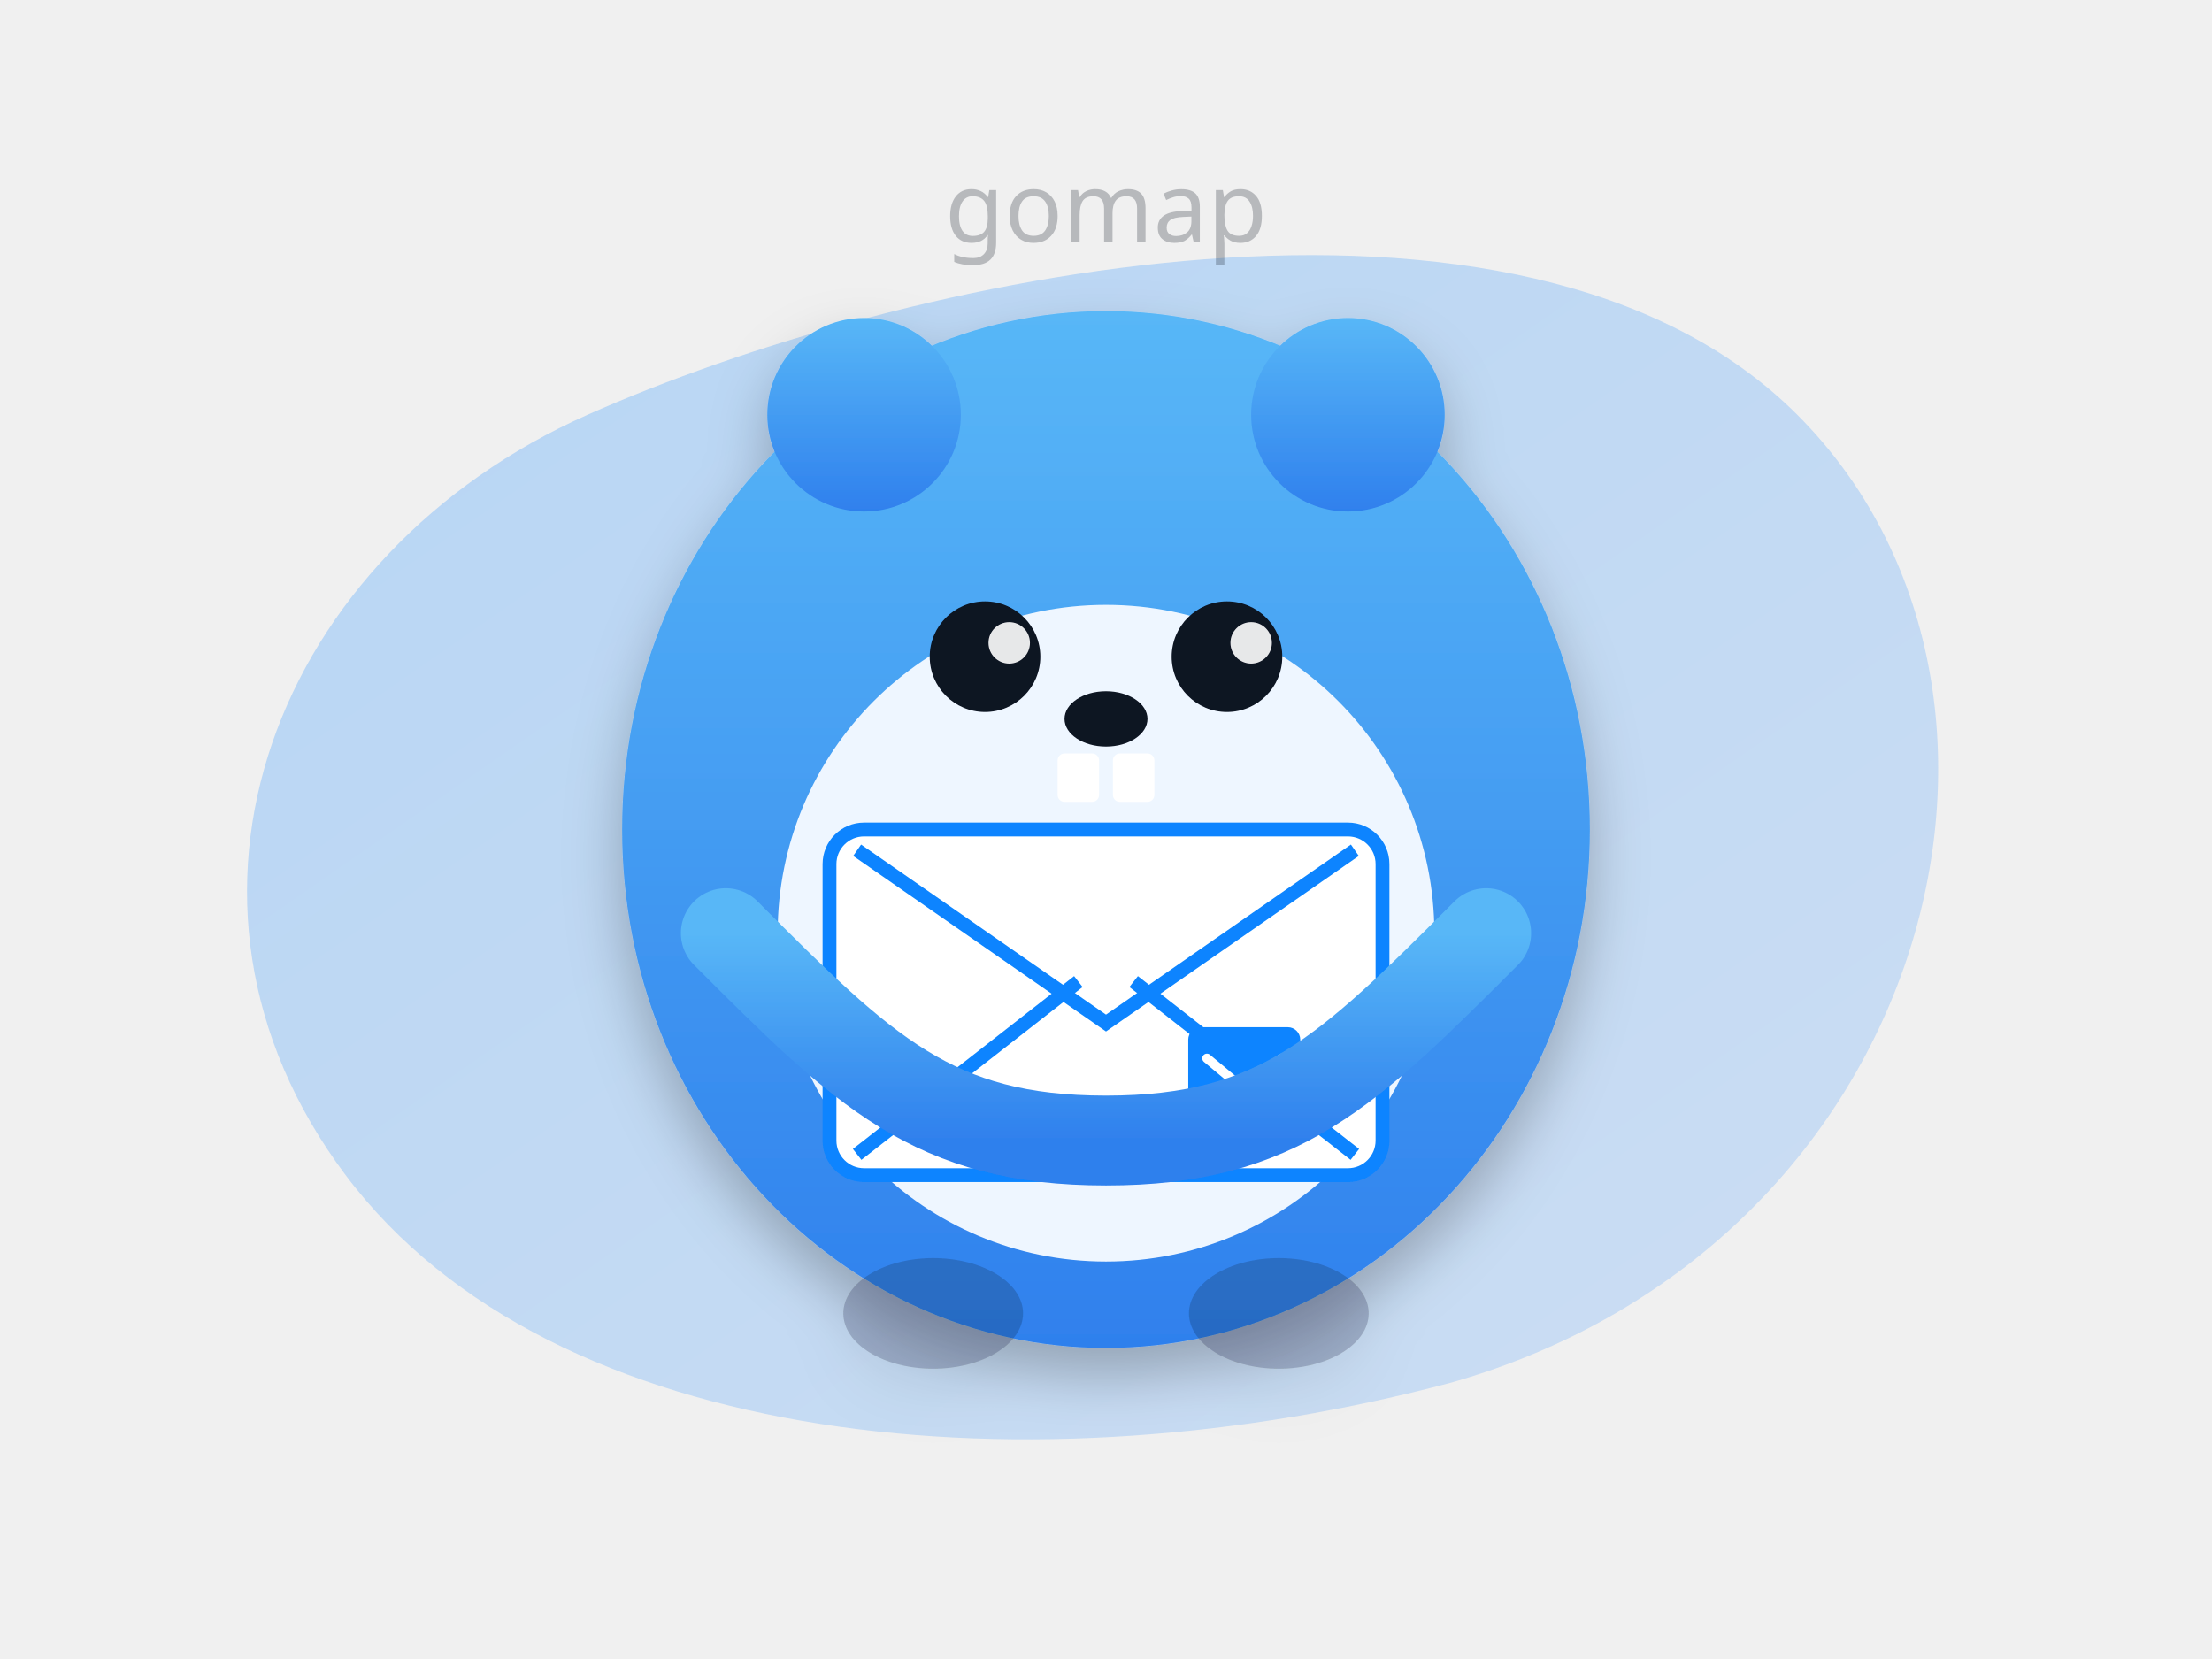
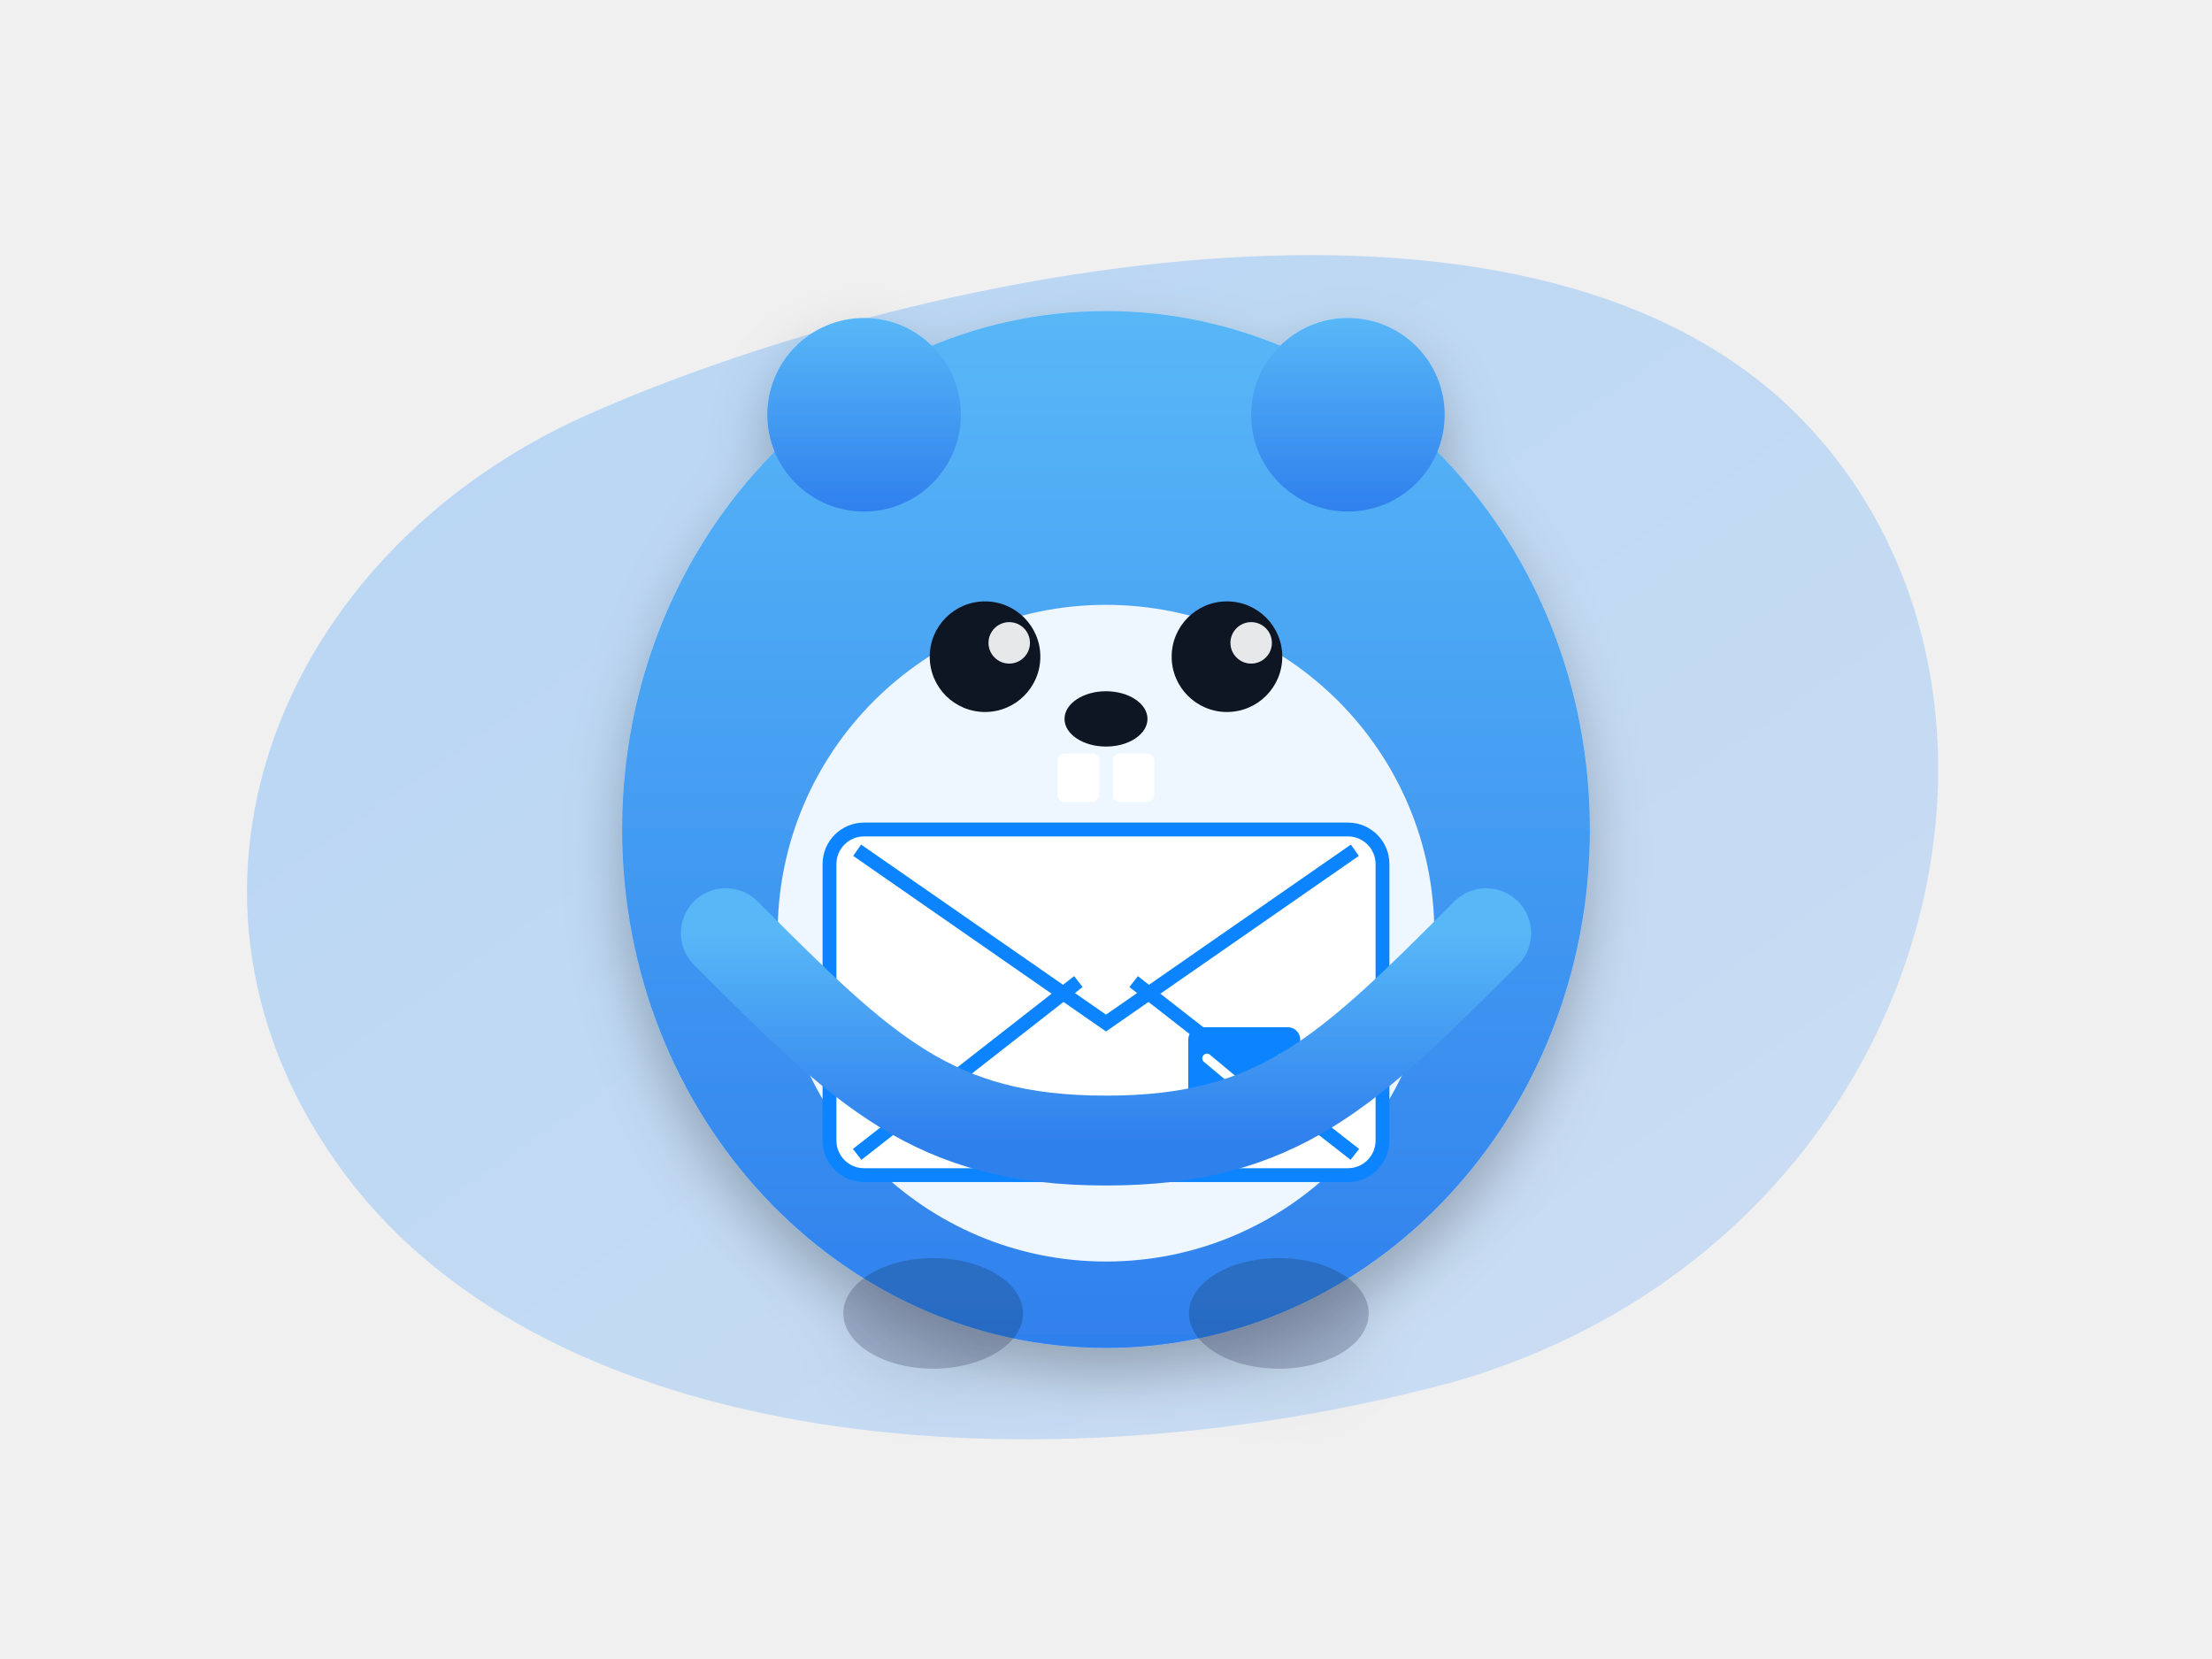
<svg xmlns="http://www.w3.org/2000/svg" viewBox="0 0 640 480" role="img" aria-label="gomap mascot">
  <defs>
    <linearGradient id="bg" x1="0" y1="0" x2="1" y2="1">
      <stop offset="0%" stop-color="#0a84ff" />
      <stop offset="100%" stop-color="#60a5fa" />
    </linearGradient>
    <linearGradient id="fur" x1="0" y1="0" x2="0" y2="1">
      <stop offset="0%" stop-color="#58b7f7" />
      <stop offset="100%" stop-color="#2f80ed" />
    </linearGradient>
    <filter id="shadow" x="-20%" y="-20%" width="140%" height="140%">
      <feDropShadow dx="0" dy="8" stdDeviation="8" flood-color="#000" flood-opacity="0.25" />
    </filter>
  </defs>
  <g opacity="0.25">
    <path d="M520,120 C600,200 560,360 420,400 C300,432 160,420 100,340 C40,260 80,160 170,120 C260,80 440,40 520,120 Z" fill="url(#bg)" />
  </g>
  <g filter="url(#shadow)">
    <ellipse cx="320" cy="240" rx="140" ry="150" fill="url(#fur)" />
    <ellipse cx="320" cy="270" rx="95" ry="95" fill="#eef6ff" />
    <circle cx="250" cy="120" r="28" fill="url(#fur)" />
    <circle cx="390" cy="120" r="28" fill="url(#fur)" />
    <circle cx="285" cy="190" r="16" fill="#0b1220" />
    <circle cx="355" cy="190" r="16" fill="#0b1220" />
    <circle cx="292" cy="186" r="6" fill="#fff" opacity="0.9" />
    <circle cx="362" cy="186" r="6" fill="#fff" opacity="0.9" />
    <ellipse cx="320" cy="208" rx="12" ry="8" fill="#0b1220" />
    <rect x="306" y="218" width="12" height="14" rx="2" fill="#fff" />
    <rect x="322" y="218" width="12" height="14" rx="2" fill="#fff" />
    <g transform="translate(240,240)">
      <rect x="0" y="0" width="160" height="100" rx="10" fill="#ffffff" stroke="#0a84ff" stroke-width="4" />
      <path d="M8 6 L80 56 L152 6" fill="none" stroke="#0a84ff" stroke-width="4" />
      <path d="M8 94 L72 44" fill="none" stroke="#0a84ff" stroke-width="4" />
      <path d="M152 94 L88 44" fill="none" stroke="#0a84ff" stroke-width="4" />
      <g transform="translate(120,68) scale(0.9)">
        <rect x="-18" y="-12" width="36" height="24" rx="4" fill="#0a84ff" />
        <path d="M-12,-2 L0,8 L12,-2" stroke="#fff" stroke-width="3" fill="none" stroke-linecap="round" />
      </g>
    </g>
    <path d="M210,270 C250,310 270,330 320,330 C370,330 390,310 430,270" fill="none" stroke="url(#fur)" stroke-width="26" stroke-linecap="round" />
    <ellipse cx="270" cy="380" rx="26" ry="16" fill="#0b1220" opacity=".2" />
    <ellipse cx="370" cy="380" rx="26" ry="16" fill="#0b1220" opacity=".2" />
  </g>
-   <text x="320" y="70" text-anchor="middle" font-family="ui-sans-serif, system-ui" font-size="28" fill="#0b1220" opacity="0.25">gomap</text>
</svg>
